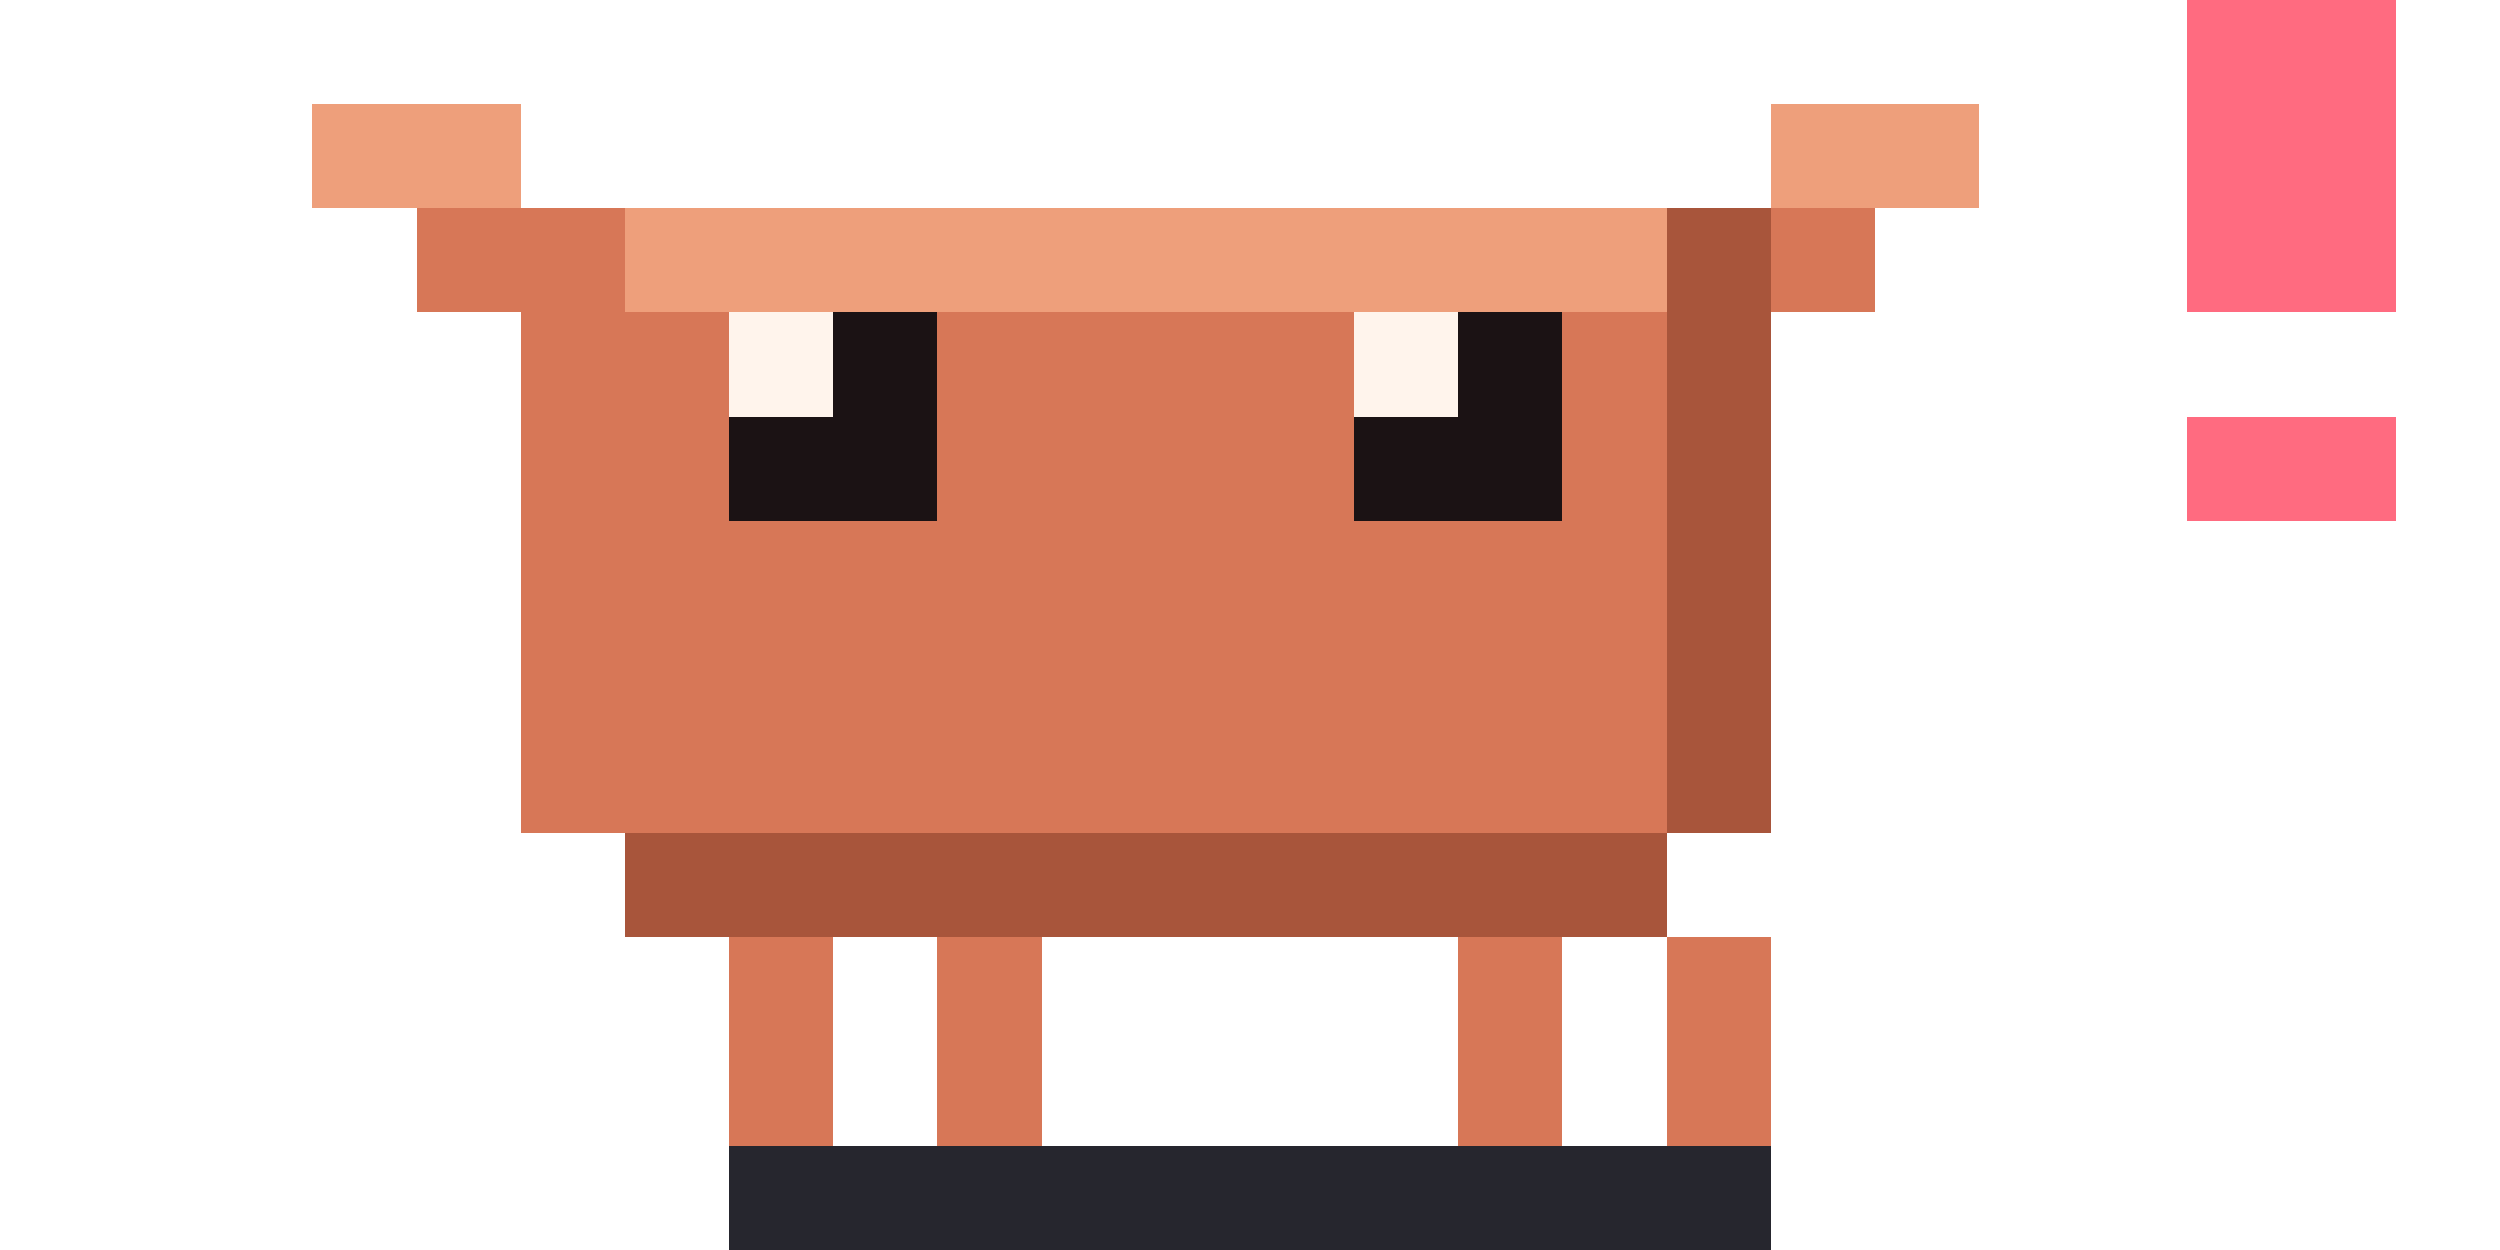
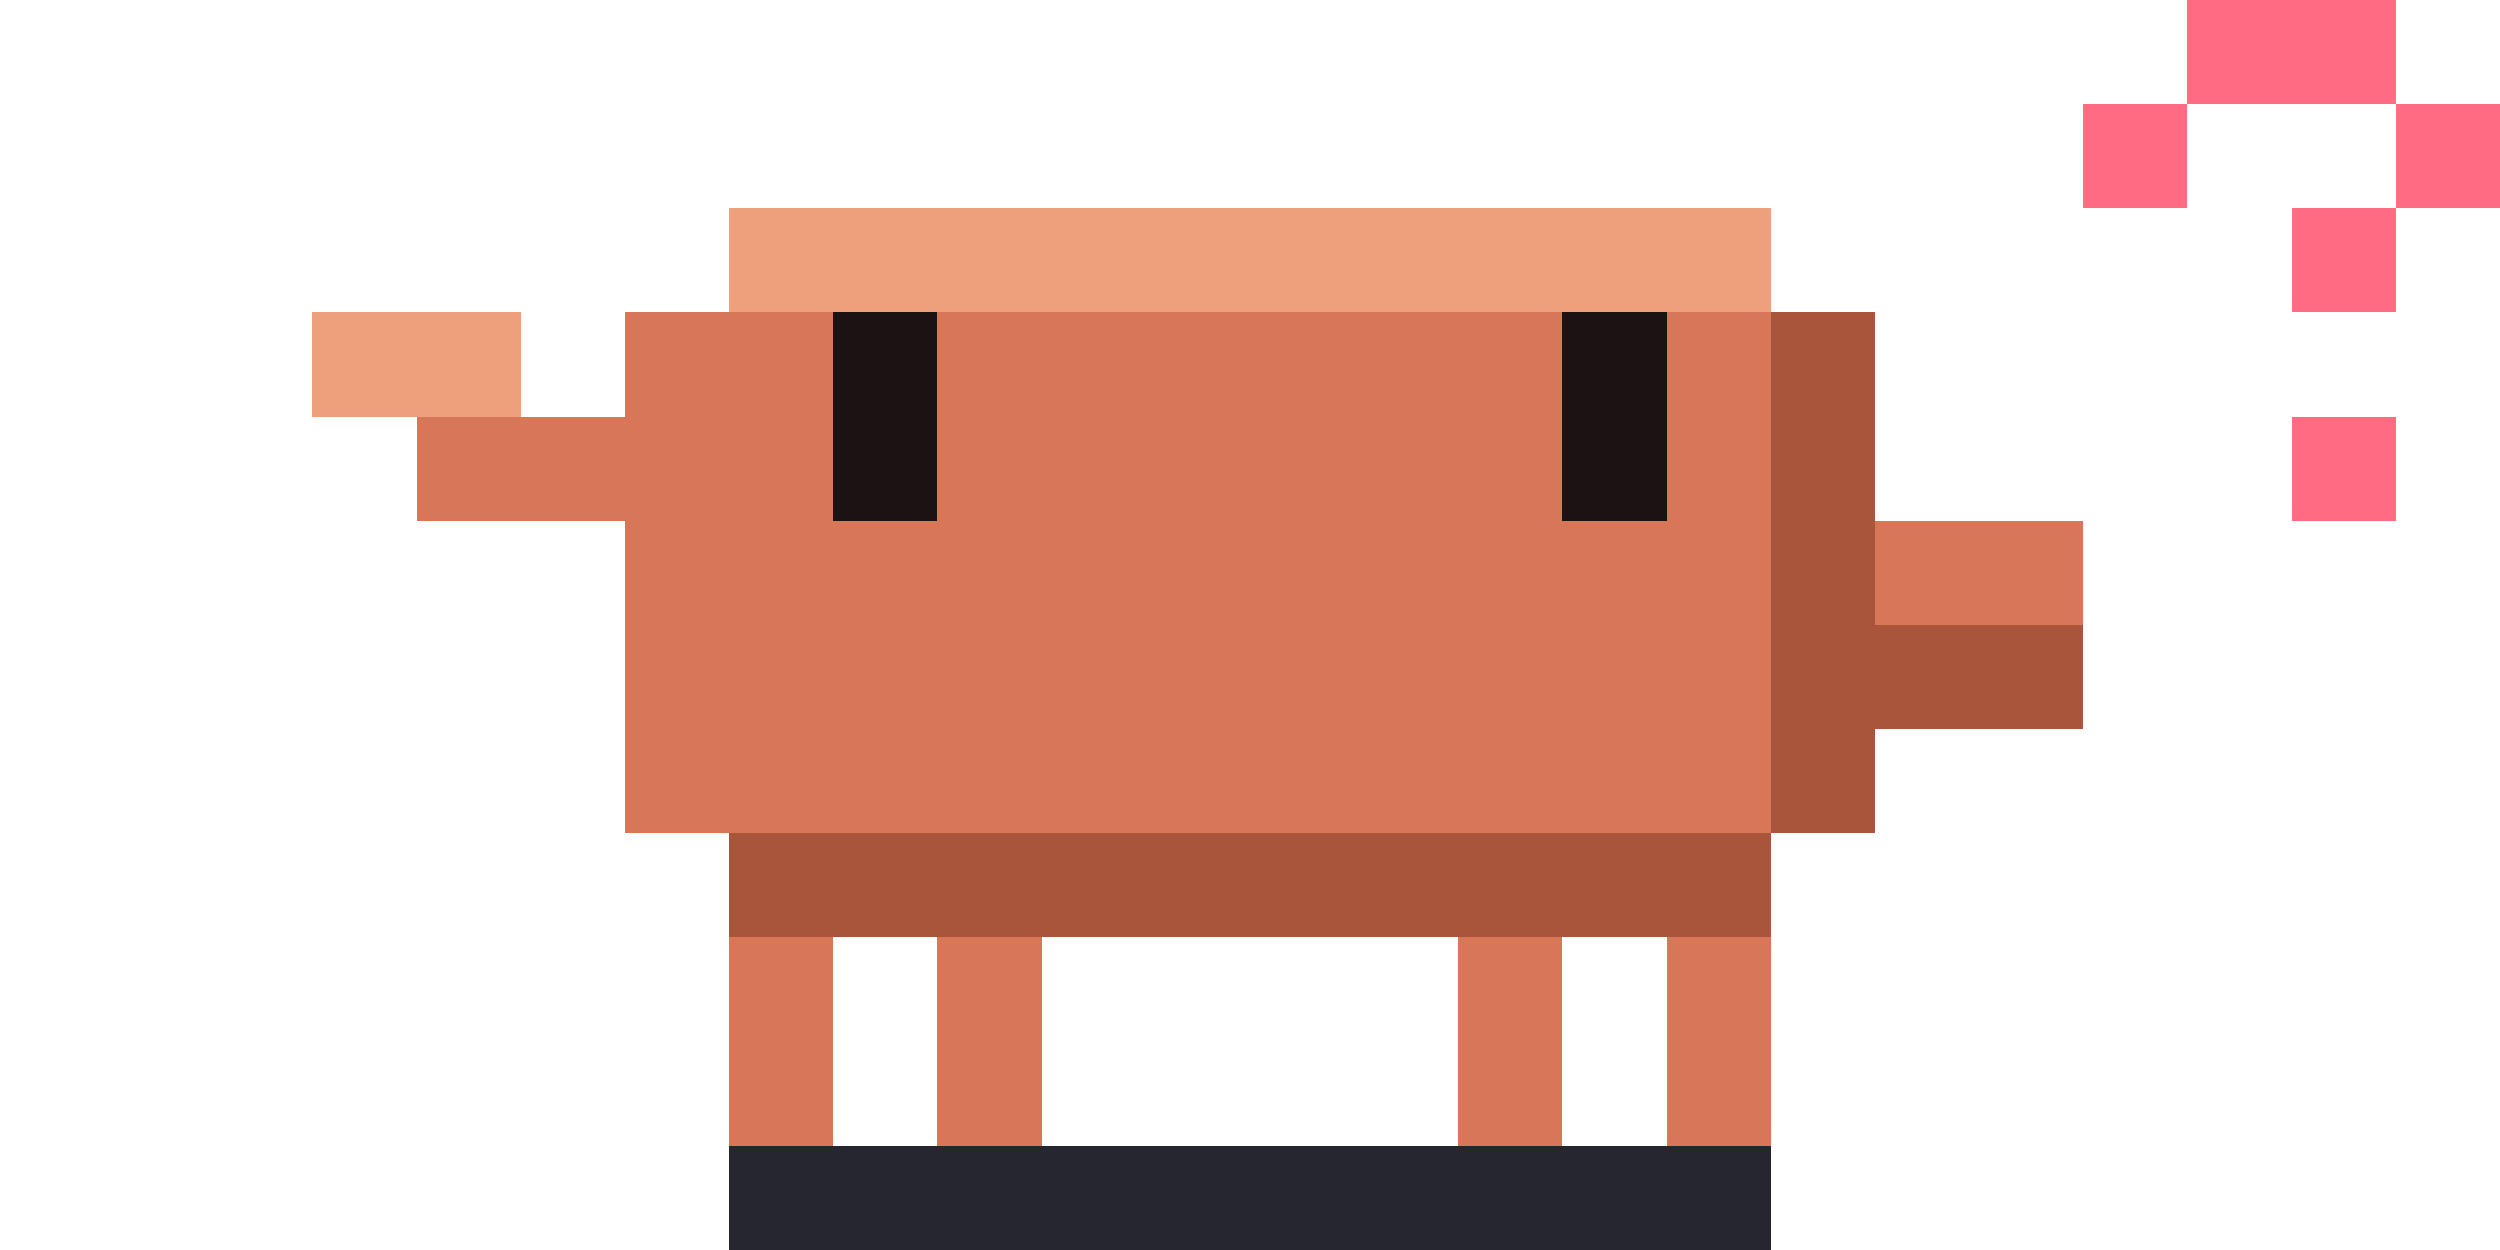
<svg xmlns="http://www.w3.org/2000/svg" viewBox="0 0 24 12" width="384" height="192" shape-rendering="crispEdges">
  <rect x="21" y="0" width="1" height="1" fill="#ff6b80" />
  <rect x="22" y="0" width="1" height="1" fill="#ff6b80" />
-   <rect x="3" y="1" width="1" height="1" fill="#ee9f7b" />
-   <rect x="4" y="1" width="1" height="1" fill="#ee9f7b" />
-   <rect x="17" y="1" width="1" height="1" fill="#ee9f7b" />
-   <rect x="18" y="1" width="1" height="1" fill="#ee9f7b" />
-   <rect x="21" y="1" width="1" height="1" fill="#ff6b80" />
-   <rect x="22" y="1" width="1" height="1" fill="#ff6b80" />
-   <rect x="4" y="2" width="1" height="1" fill="#d77757" />
-   <rect x="5" y="2" width="1" height="1" fill="#d77757" />
-   <rect x="6" y="2" width="1" height="1" fill="#ee9f7b" />
+   <rect x="20" y="1" width="1" height="1" fill="#ff6b80" />
+   <rect x="23" y="1" width="1" height="1" fill="#ff6b80" />
  <rect x="7" y="2" width="1" height="1" fill="#ee9f7b" />
  <rect x="8" y="2" width="1" height="1" fill="#ee9f7b" />
  <rect x="9" y="2" width="1" height="1" fill="#ee9f7b" />
  <rect x="10" y="2" width="1" height="1" fill="#ee9f7b" />
  <rect x="11" y="2" width="1" height="1" fill="#ee9f7b" />
  <rect x="12" y="2" width="1" height="1" fill="#ee9f7b" />
  <rect x="13" y="2" width="1" height="1" fill="#ee9f7b" />
  <rect x="14" y="2" width="1" height="1" fill="#ee9f7b" />
  <rect x="15" y="2" width="1" height="1" fill="#ee9f7b" />
-   <rect x="16" y="2" width="1" height="1" fill="#a8553b" />
-   <rect x="17" y="2" width="1" height="1" fill="#d77757" />
-   <rect x="21" y="2" width="1" height="1" fill="#ff6b80" />
+   <rect x="16" y="2" width="1" height="1" fill="#ee9f7b" />
  <rect x="22" y="2" width="1" height="1" fill="#ff6b80" />
-   <rect x="5" y="3" width="1" height="1" fill="#d77757" />
+   <rect x="3" y="3" width="1" height="1" fill="#ee9f7b" />
+   <rect x="4" y="3" width="1" height="1" fill="#ee9f7b" />
  <rect x="6" y="3" width="1" height="1" fill="#d77757" />
-   <rect x="7" y="3" width="1" height="1" fill="#fff4ec" />
+   <rect x="7" y="3" width="1" height="1" fill="#d77757" />
  <rect x="8" y="3" width="1" height="1" fill="#1b1214" />
  <rect x="9" y="3" width="1" height="1" fill="#d77757" />
  <rect x="10" y="3" width="1" height="1" fill="#d77757" />
  <rect x="11" y="3" width="1" height="1" fill="#d77757" />
  <rect x="12" y="3" width="1" height="1" fill="#d77757" />
-   <rect x="13" y="3" width="1" height="1" fill="#fff4ec" />
-   <rect x="14" y="3" width="1" height="1" fill="#1b1214" />
-   <rect x="15" y="3" width="1" height="1" fill="#d77757" />
-   <rect x="16" y="3" width="1" height="1" fill="#a8553b" />
+   <rect x="13" y="3" width="1" height="1" fill="#d77757" />
+   <rect x="14" y="3" width="1" height="1" fill="#d77757" />
+   <rect x="15" y="3" width="1" height="1" fill="#1b1214" />
+   <rect x="16" y="3" width="1" height="1" fill="#d77757" />
+   <rect x="17" y="3" width="1" height="1" fill="#a8553b" />
+   <rect x="4" y="4" width="1" height="1" fill="#d77757" />
  <rect x="5" y="4" width="1" height="1" fill="#d77757" />
  <rect x="6" y="4" width="1" height="1" fill="#d77757" />
-   <rect x="7" y="4" width="1" height="1" fill="#1b1214" />
+   <rect x="7" y="4" width="1" height="1" fill="#d77757" />
  <rect x="8" y="4" width="1" height="1" fill="#1b1214" />
  <rect x="9" y="4" width="1" height="1" fill="#d77757" />
  <rect x="10" y="4" width="1" height="1" fill="#d77757" />
  <rect x="11" y="4" width="1" height="1" fill="#d77757" />
  <rect x="12" y="4" width="1" height="1" fill="#d77757" />
-   <rect x="13" y="4" width="1" height="1" fill="#1b1214" />
-   <rect x="14" y="4" width="1" height="1" fill="#1b1214" />
-   <rect x="15" y="4" width="1" height="1" fill="#d77757" />
-   <rect x="16" y="4" width="1" height="1" fill="#a8553b" />
-   <rect x="21" y="4" width="1" height="1" fill="#ff6b80" />
+   <rect x="13" y="4" width="1" height="1" fill="#d77757" />
+   <rect x="14" y="4" width="1" height="1" fill="#d77757" />
+   <rect x="15" y="4" width="1" height="1" fill="#1b1214" />
+   <rect x="16" y="4" width="1" height="1" fill="#d77757" />
+   <rect x="17" y="4" width="1" height="1" fill="#a8553b" />
  <rect x="22" y="4" width="1" height="1" fill="#ff6b80" />
-   <rect x="5" y="5" width="1" height="1" fill="#d77757" />
  <rect x="6" y="5" width="1" height="1" fill="#d77757" />
  <rect x="7" y="5" width="1" height="1" fill="#d77757" />
  <rect x="8" y="5" width="1" height="1" fill="#d77757" />
  <rect x="9" y="5" width="1" height="1" fill="#d77757" />
  <rect x="10" y="5" width="1" height="1" fill="#d77757" />
  <rect x="11" y="5" width="1" height="1" fill="#d77757" />
  <rect x="12" y="5" width="1" height="1" fill="#d77757" />
  <rect x="13" y="5" width="1" height="1" fill="#d77757" />
  <rect x="14" y="5" width="1" height="1" fill="#d77757" />
  <rect x="15" y="5" width="1" height="1" fill="#d77757" />
-   <rect x="16" y="5" width="1" height="1" fill="#a8553b" />
-   <rect x="5" y="6" width="1" height="1" fill="#d77757" />
+   <rect x="16" y="5" width="1" height="1" fill="#d77757" />
+   <rect x="17" y="5" width="1" height="1" fill="#a8553b" />
+   <rect x="18" y="5" width="1" height="1" fill="#d77757" />
+   <rect x="19" y="5" width="1" height="1" fill="#d77757" />
  <rect x="6" y="6" width="1" height="1" fill="#d77757" />
  <rect x="7" y="6" width="1" height="1" fill="#d77757" />
  <rect x="8" y="6" width="1" height="1" fill="#d77757" />
  <rect x="9" y="6" width="1" height="1" fill="#d77757" />
  <rect x="10" y="6" width="1" height="1" fill="#d77757" />
  <rect x="11" y="6" width="1" height="1" fill="#d77757" />
  <rect x="12" y="6" width="1" height="1" fill="#d77757" />
  <rect x="13" y="6" width="1" height="1" fill="#d77757" />
  <rect x="14" y="6" width="1" height="1" fill="#d77757" />
  <rect x="15" y="6" width="1" height="1" fill="#d77757" />
-   <rect x="16" y="6" width="1" height="1" fill="#a8553b" />
-   <rect x="5" y="7" width="1" height="1" fill="#d77757" />
+   <rect x="16" y="6" width="1" height="1" fill="#d77757" />
+   <rect x="17" y="6" width="1" height="1" fill="#a8553b" />
+   <rect x="18" y="6" width="1" height="1" fill="#a8553b" />
+   <rect x="19" y="6" width="1" height="1" fill="#a8553b" />
  <rect x="6" y="7" width="1" height="1" fill="#d77757" />
  <rect x="7" y="7" width="1" height="1" fill="#d77757" />
  <rect x="8" y="7" width="1" height="1" fill="#d77757" />
  <rect x="9" y="7" width="1" height="1" fill="#d77757" />
  <rect x="10" y="7" width="1" height="1" fill="#d77757" />
  <rect x="11" y="7" width="1" height="1" fill="#d77757" />
  <rect x="12" y="7" width="1" height="1" fill="#d77757" />
  <rect x="13" y="7" width="1" height="1" fill="#d77757" />
  <rect x="14" y="7" width="1" height="1" fill="#d77757" />
  <rect x="15" y="7" width="1" height="1" fill="#d77757" />
-   <rect x="16" y="7" width="1" height="1" fill="#a8553b" />
-   <rect x="6" y="8" width="1" height="1" fill="#a8553b" />
+   <rect x="16" y="7" width="1" height="1" fill="#d77757" />
+   <rect x="17" y="7" width="1" height="1" fill="#a8553b" />
  <rect x="7" y="8" width="1" height="1" fill="#a8553b" />
  <rect x="8" y="8" width="1" height="1" fill="#a8553b" />
  <rect x="9" y="8" width="1" height="1" fill="#a8553b" />
  <rect x="10" y="8" width="1" height="1" fill="#a8553b" />
  <rect x="11" y="8" width="1" height="1" fill="#a8553b" />
  <rect x="12" y="8" width="1" height="1" fill="#a8553b" />
  <rect x="13" y="8" width="1" height="1" fill="#a8553b" />
  <rect x="14" y="8" width="1" height="1" fill="#a8553b" />
  <rect x="15" y="8" width="1" height="1" fill="#a8553b" />
+   <rect x="16" y="8" width="1" height="1" fill="#a8553b" />
  <rect x="7" y="9" width="1" height="1" fill="#d77757" />
  <rect x="9" y="9" width="1" height="1" fill="#d77757" />
  <rect x="14" y="9" width="1" height="1" fill="#d77757" />
  <rect x="16" y="9" width="1" height="1" fill="#d77757" />
  <rect x="7" y="10" width="1" height="1" fill="#d77757" />
  <rect x="9" y="10" width="1" height="1" fill="#d77757" />
  <rect x="14" y="10" width="1" height="1" fill="#d77757" />
  <rect x="16" y="10" width="1" height="1" fill="#d77757" />
  <rect x="7" y="11" width="1" height="1" fill="#26262e" />
  <rect x="8" y="11" width="1" height="1" fill="#26262e" />
  <rect x="9" y="11" width="1" height="1" fill="#26262e" />
  <rect x="10" y="11" width="1" height="1" fill="#26262e" />
  <rect x="11" y="11" width="1" height="1" fill="#26262e" />
  <rect x="12" y="11" width="1" height="1" fill="#26262e" />
  <rect x="13" y="11" width="1" height="1" fill="#26262e" />
  <rect x="14" y="11" width="1" height="1" fill="#26262e" />
  <rect x="15" y="11" width="1" height="1" fill="#26262e" />
  <rect x="16" y="11" width="1" height="1" fill="#26262e" />
</svg>
